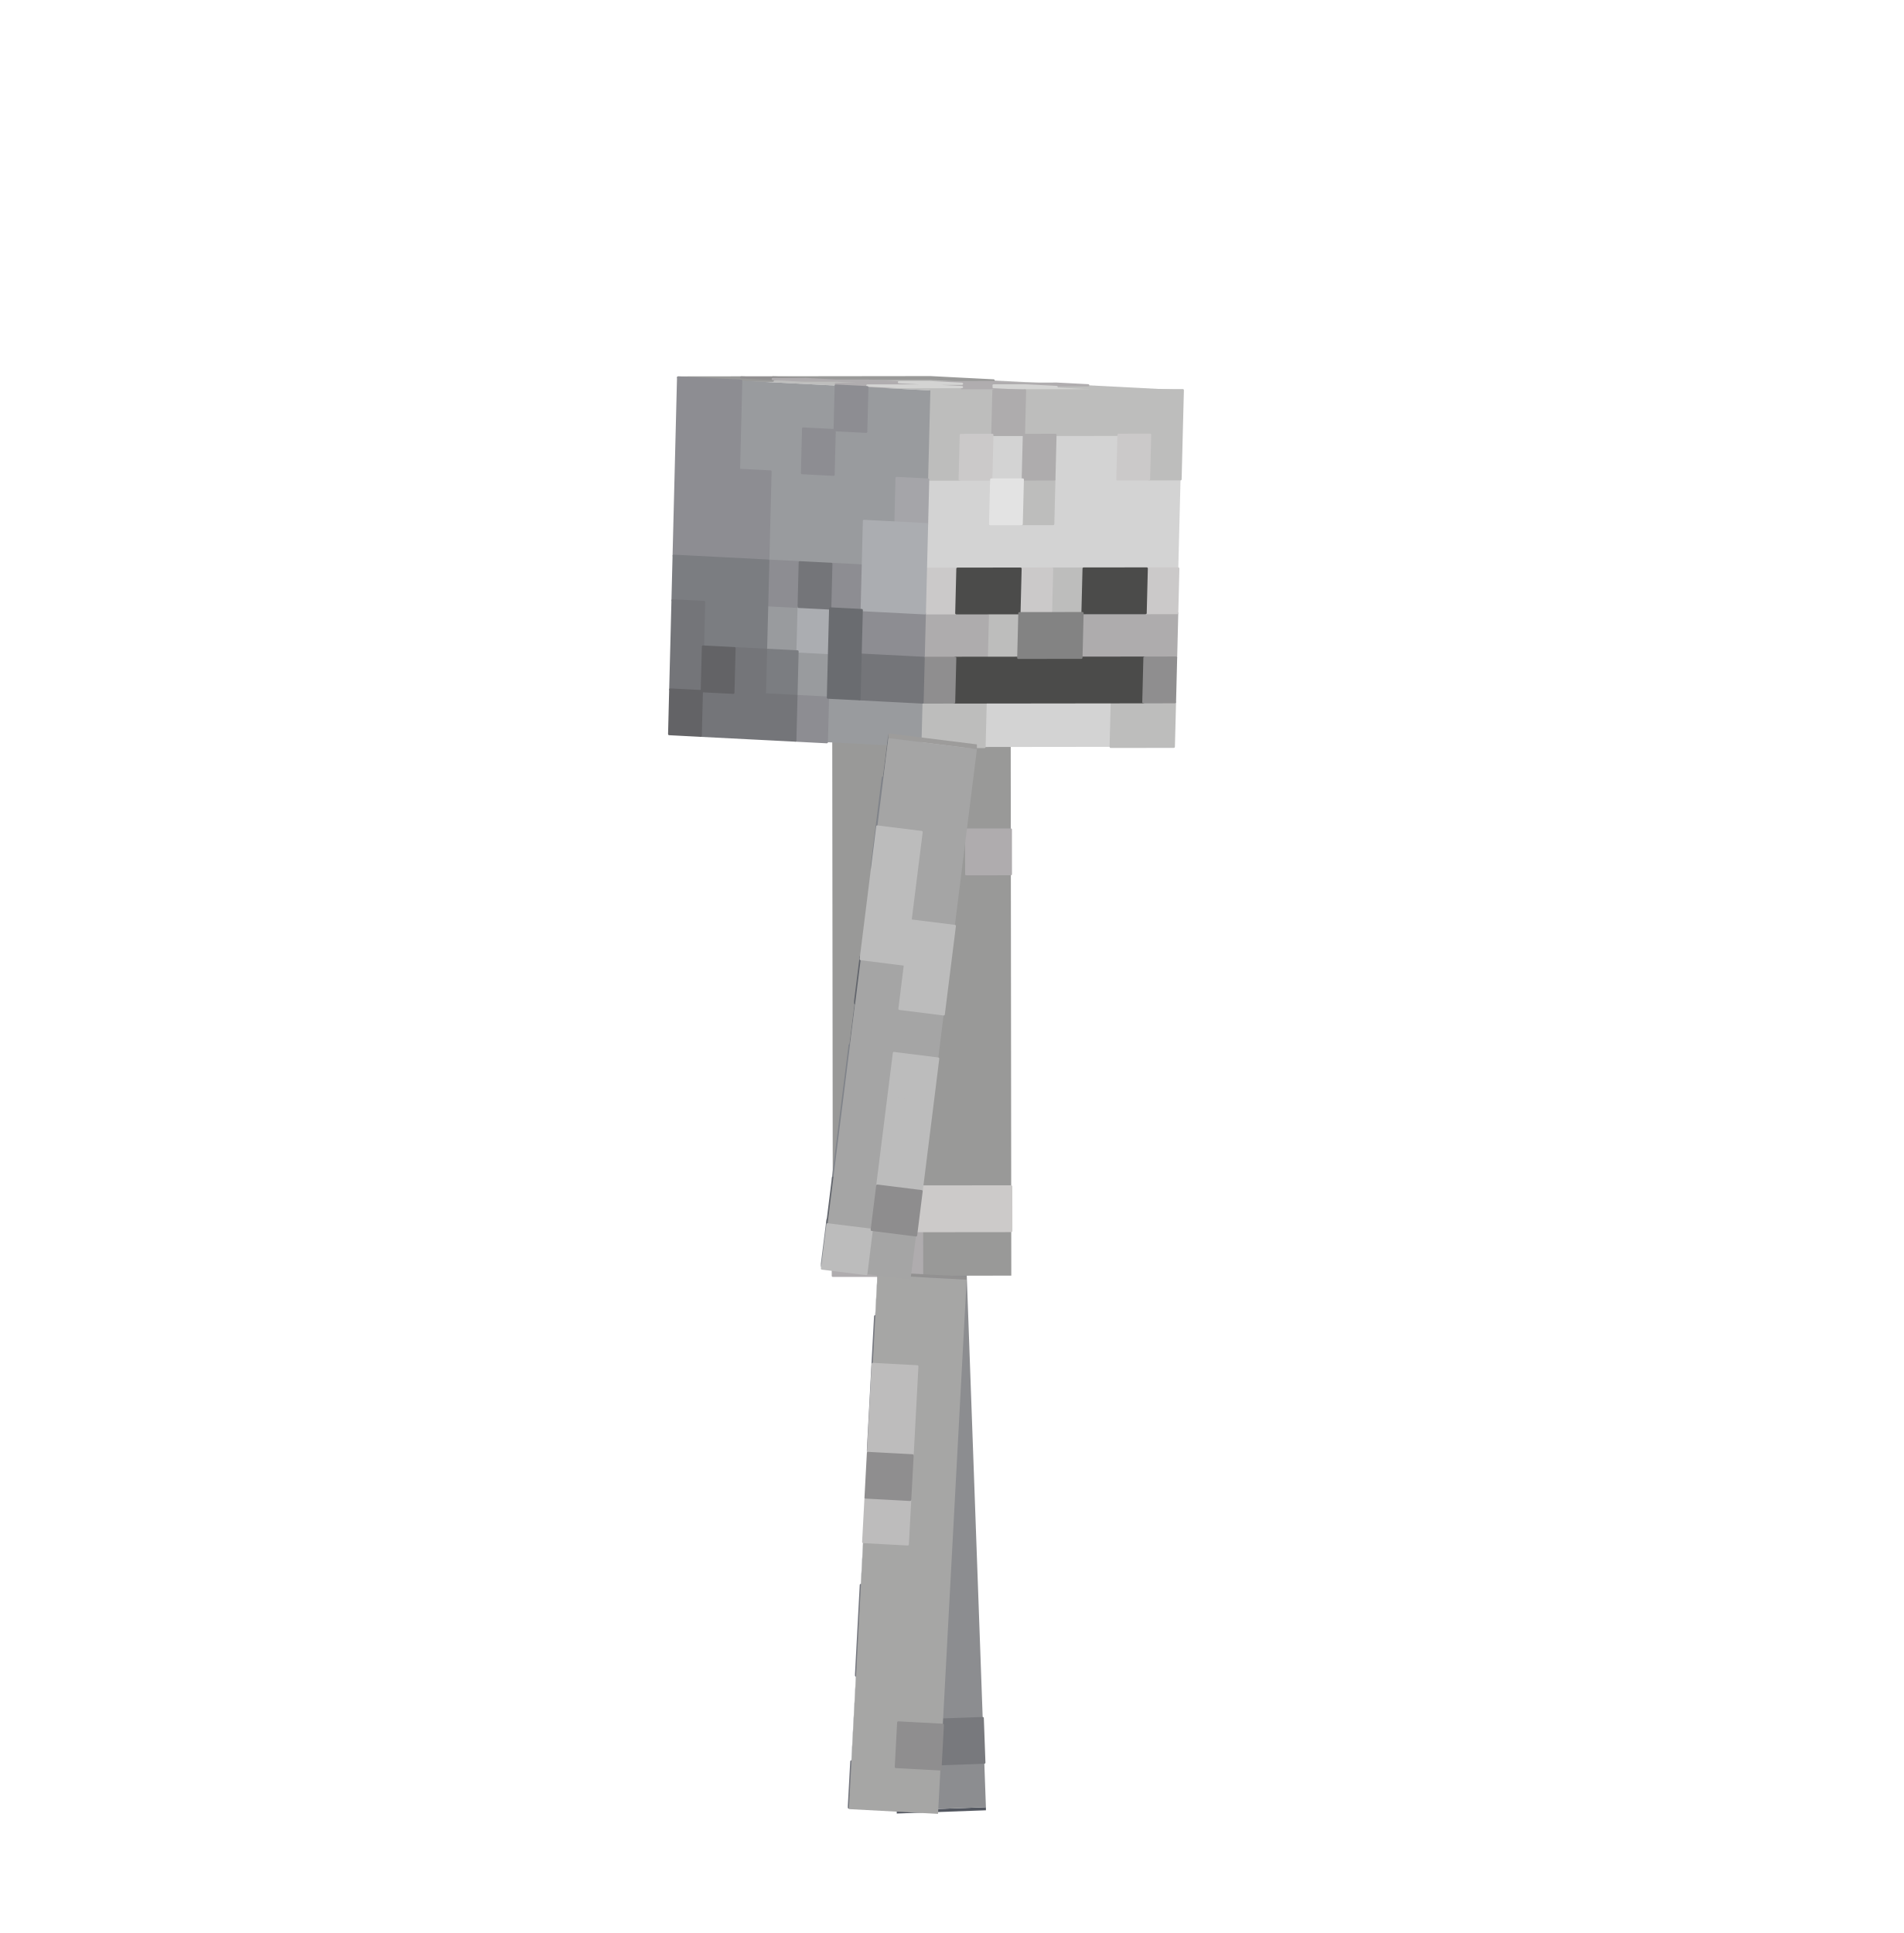
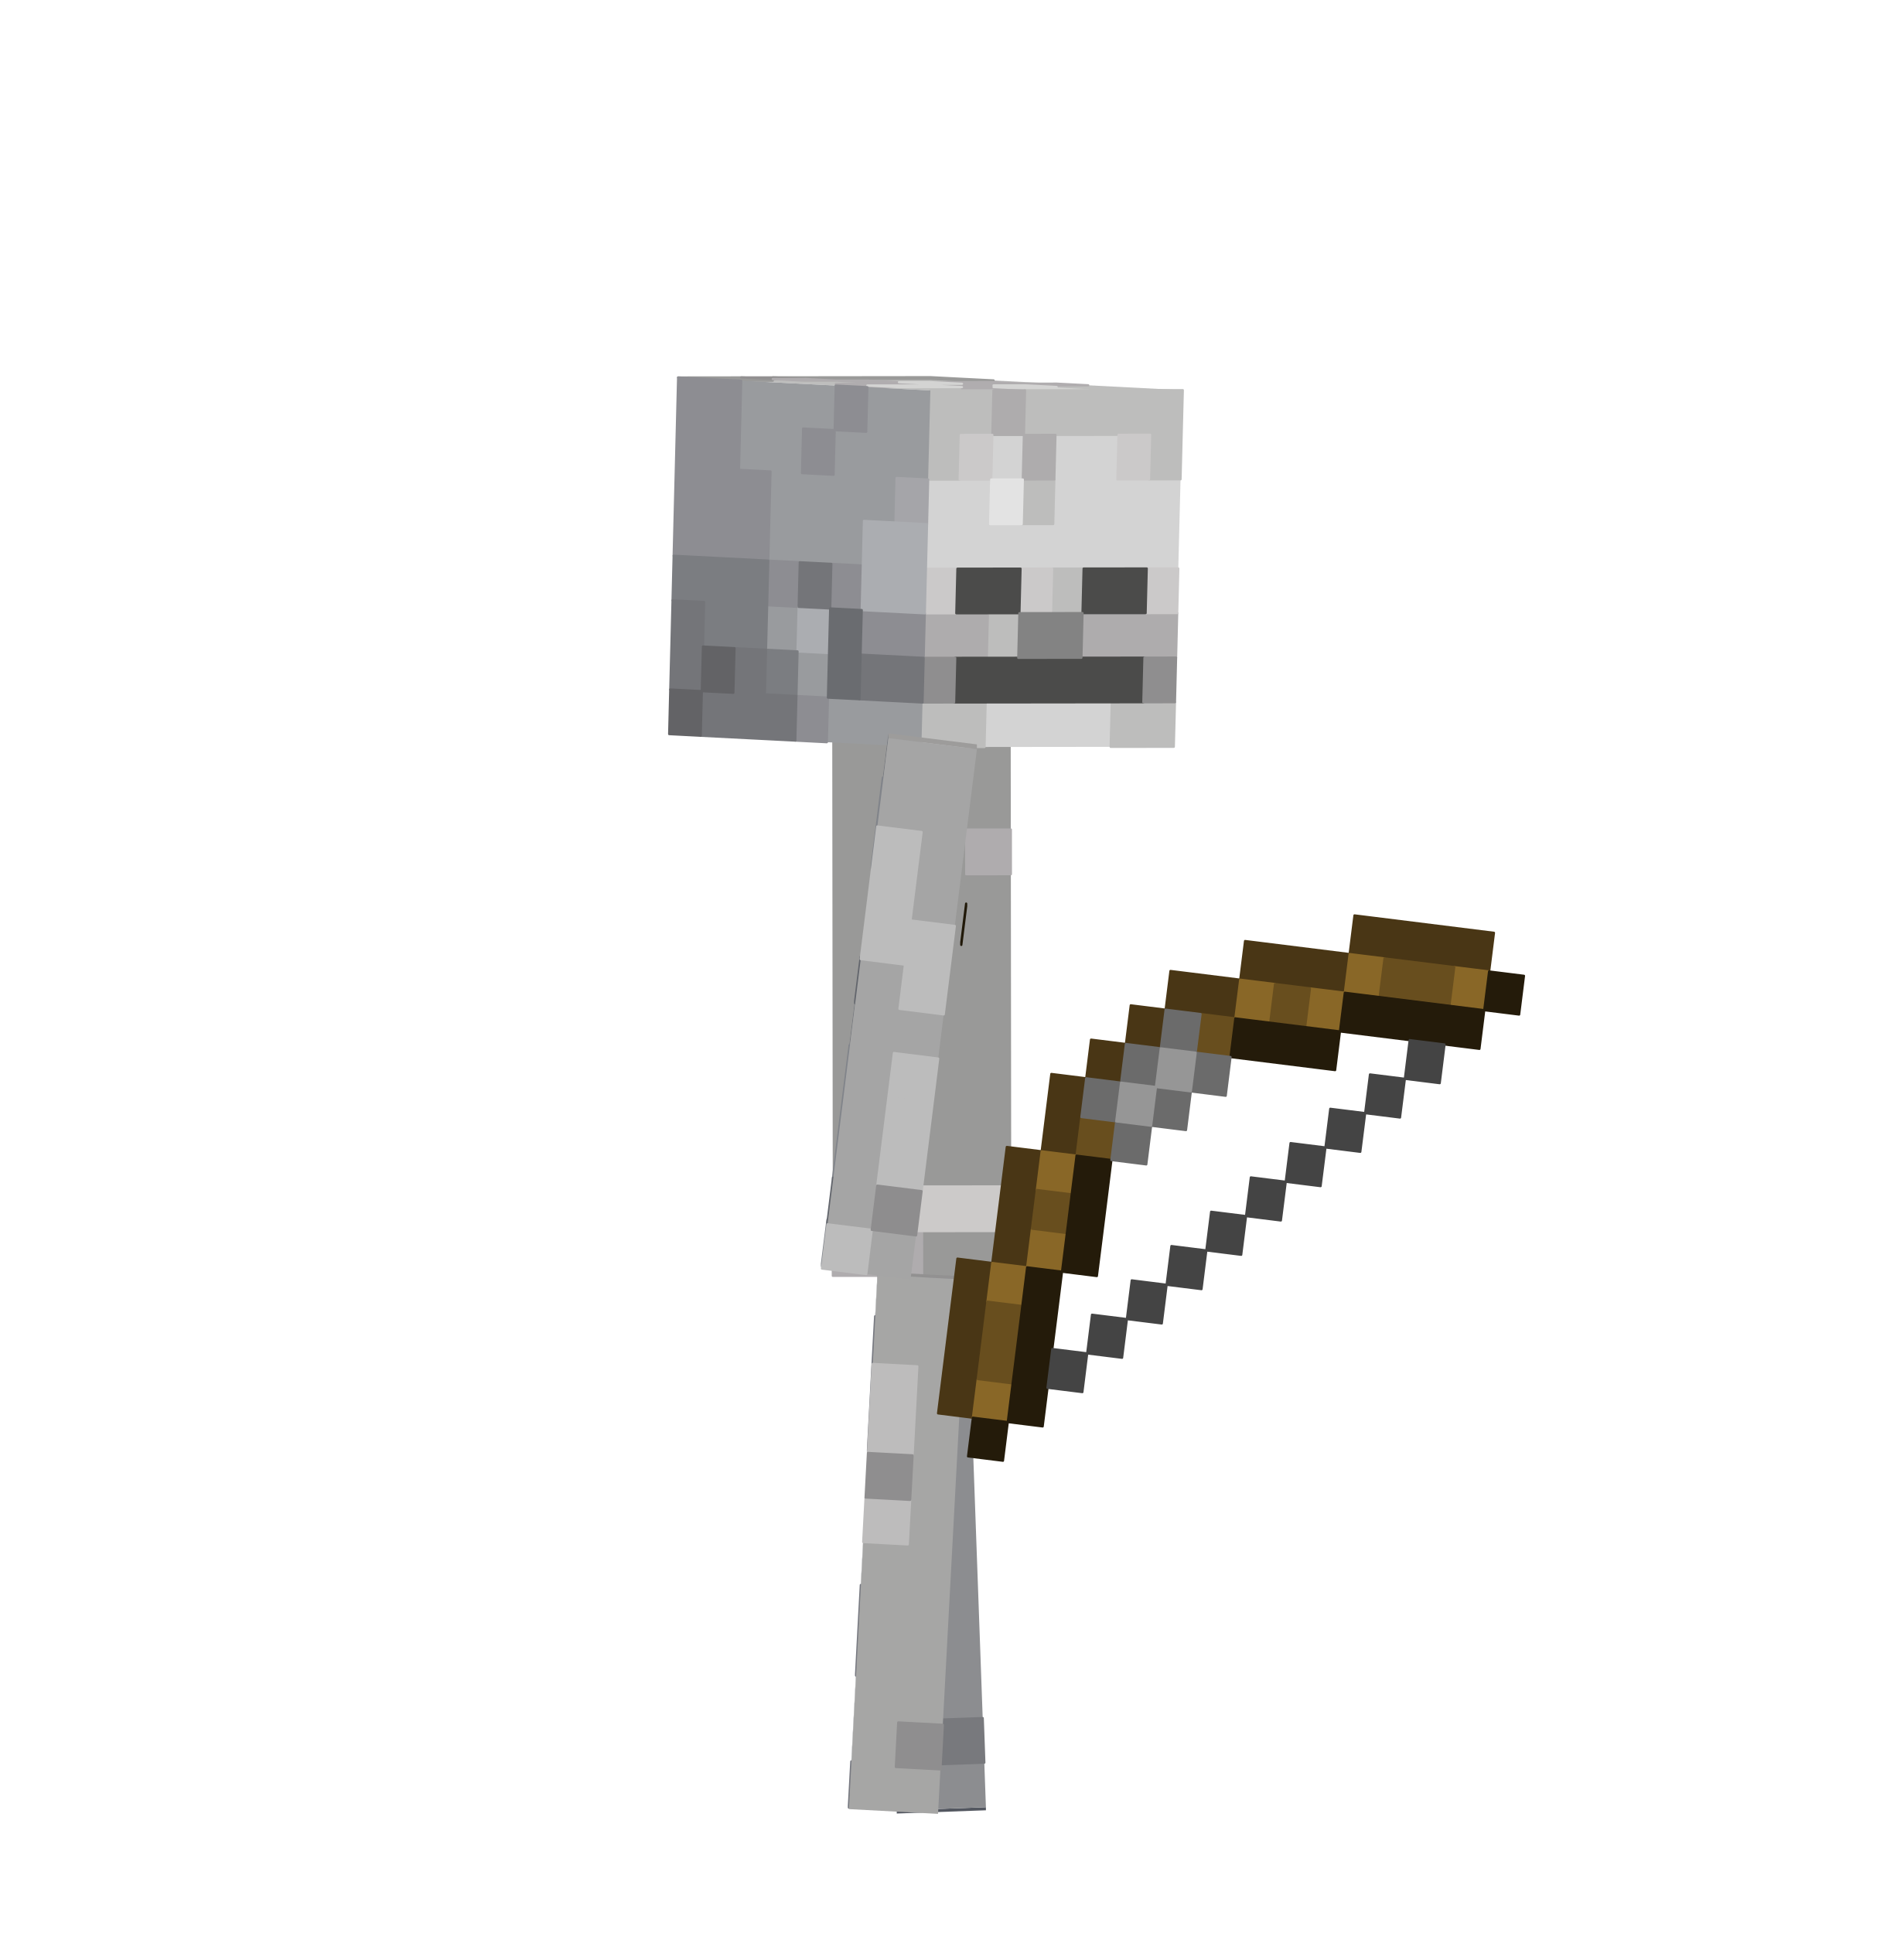
<svg xmlns="http://www.w3.org/2000/svg" viewBox="0 0 512 520" width="512" height="520" role="img" aria-labelledby="idle-3-title">
  <g id="skeleton">
    <g id="arm-left" aria-label="Left arm">
      <g class="face" data-face="back">
        <path fill="#5f646c" d="M233.72 201.06L233.72 199.78L246.9 342.97L246.9 344.25Z" />
        <path fill="#6c7079" stroke="#6c7079" stroke-width=".6" stroke-linejoin="round" d="M234.82 212.99L234.82 212.35L235.92 224.28L235.92 224.93ZM235.92 224.93L235.92 224.28L237.02 236.22L237.02 236.86ZM241.41 283.95L241.41 283.31L242.51 295.24L242.51 295.88ZM242.51 295.88L242.51 295.24L243.6 307.17L243.61 307.81ZM243.61 307.81L243.6 307.17L244.7 319.1L244.7 319.74ZM245.8 332.32L245.8 331.68L246.9 343.61L246.9 344.25Z" />
        <path fill="#535660" stroke="#535660" stroke-width=".6" stroke-linejoin="round" d="M239.21 260.08L239.21 259.44L240.31 271.37L240.31 272.01ZM244.7 319.74L244.7 319.1L245.8 331.04L245.8 331.68Z" />
      </g>
      <g class="face" data-face="bottom">
        <path fill="#595d65" d="M270.8 340.78L270.8 342.06L246.9 344.25L246.9 342.97Z" />
      </g>
      <g class="face" data-face="nx">
        <path fill="#8c8e91" d="M233.72 199.78L257.62 197.58L270.8 340.78L246.9 342.97Z" />
        <path fill="#a0a1a4" stroke="#a0a1a4" stroke-width=".6" stroke-linejoin="round" d="M235.92 223.64L247.87 222.55L248.97 234.48L237.02 235.58ZM237.02 235.58L248.97 234.48L250.06 246.41L238.11 247.51ZM238.11 247.51L262.01 245.32L263.11 257.25L239.21 259.44ZM251.16 258.34L263.11 257.25L264.21 269.18L252.26 270.28ZM253.36 282.21L265.31 281.11L266.41 293.05L254.46 294.14ZM254.46 294.14L266.41 293.05L267.5 304.98L255.55 306.07ZM255.55 306.07L267.5 304.98L268.6 316.91L256.65 318.01ZM245.8 331.04L257.75 329.94L258.85 341.87L246.9 342.97Z" />
        <path fill="#797a7d" stroke="#797a7d" stroke-width=".6" stroke-linejoin="round" d="M256.65 318.01L268.6 316.91L269.7 328.84L257.75 329.94Z" />
      </g>
    </g>
    <g id="leg-left" aria-label="Left leg">
      <g class="face" data-face="bottom">
        <path fill="#535760" d="M265.17 486.16L265.17 486.99L241.19 487.86L241.19 487.02Z" />
      </g>
      <g class="face" data-face="nx">
        <path fill="#8c8d90" d="M236.01 343.2L259.99 342.34L265.17 486.16L241.19 487.02Z" />
        <path fill="#9fa0a3" stroke="#9fa0a3" stroke-width=".6" stroke-linejoin="round" d="M236.87 367.17L248.86 366.74L249.3 378.72L237.3 379.16ZM237.3 379.16L249.3 378.72L249.73 390.71L237.74 391.14ZM238.17 403.12L250.16 402.69L250.59 414.68L238.6 415.11Z" />
        <path fill="#78797d" stroke="#78797d" stroke-width=".6" stroke-linejoin="round" d="M237.74 391.14L249.73 390.71L250.16 402.69L238.17 403.12ZM252.32 462.62L264.31 462.19L264.74 474.17L252.75 474.6Z" />
      </g>
    </g>
    <g id="torso" aria-label="Torso">
      <g class="face" data-face="nx">
        <path fill="#999998" d="M223.84 199.21L271.84 199.16L272 343.16L224 343.21Z" />
        <path fill="#afacae" stroke="#afacae" stroke-width=".6" stroke-linejoin="round" d="M259.87 223.17L271.87 223.16L271.88 235.16L259.88 235.17ZM223.99 331.21L247.99 331.19L248 343.19L224 343.21Z" />
        <path fill="#cccac9" stroke="#cccac9" stroke-width=".6" stroke-linejoin="round" d="M223.97 319.21L271.97 319.16L271.99 331.16L223.99 331.21Z" />
      </g>
    </g>
    <g id="head" aria-label="Head">
      <g class="face" data-face="top">
        <path fill="#bebebd" d="M182.39 101.55L250.28 101.47L318.12 104.96L250.23 105.03Z" />
        <path fill="#9a9a99" stroke="#9a9a99" stroke-width=".6" stroke-linejoin="round" d="M182.39 101.55L199.37 101.53L207.84 101.96L190.87 101.98ZM207.85 101.52L250.28 101.47L258.76 101.91L216.33 101.95ZM190.87 101.98L199.36 101.97L207.84 102.41L199.35 102.42ZM250.27 101.92L258.76 101.91L267.24 102.34L258.75 102.35ZM258.74 103.69L267.22 103.68L275.7 104.11L267.22 104.12Z" />
        <path fill="#929091" stroke="#929091" stroke-width=".6" stroke-linejoin="round" d="M199.37 101.53L207.85 101.52L216.33 101.95L207.84 101.96Z" />
        <path fill="#b0adaf" stroke="#b0adaf" stroke-width=".6" stroke-linejoin="round" d="M207.84 101.96L216.33 101.95L224.81 102.39L216.32 102.4ZM224.81 102.39L233.3 102.38L241.78 102.82L233.29 102.82ZM233.29 102.82L241.78 102.82L250.26 103.25L241.77 103.26ZM250.26 102.81L267.23 102.79L275.71 103.22L258.74 103.24ZM224.8 103.28L241.77 103.26L250.25 103.7L233.28 103.71ZM250.26 103.25L258.74 103.24L267.22 103.68L258.74 103.69ZM275.71 103.22L284.2 103.21L292.68 103.65L284.19 103.66ZM224.79 103.72L233.28 103.71L241.76 104.15L233.27 104.16ZM250.25 103.7L258.74 103.69L267.22 104.12L258.73 104.13ZM258.73 104.13L267.22 104.12L275.7 104.56L267.21 104.57ZM258.72 104.58L267.21 104.57L275.69 105L267.2 105.01Z" />
        <path fill="#d4d4d3" stroke="#d4d4d3" stroke-width=".6" stroke-linejoin="round" d="M241.78 102.82L250.26 102.81L258.74 103.24L250.26 103.25ZM233.28 103.71L250.25 103.7L258.73 104.13L241.76 104.15ZM267.22 103.68L275.71 103.67L284.19 104.1L275.7 104.11ZM267.22 104.12L275.7 104.11L284.18 104.55L275.7 104.56ZM275.7 104.56L284.18 104.55L292.66 104.98L284.18 104.99Z" />
      </g>
      <g class="face" data-face="front">
        <path fill="#d3d3d3" d="M250.23 105.03L318.12 104.96L315.7 200.89L247.82 200.97Z" />
        <path fill="#bdbdbc" stroke="#bdbdbc" stroke-width=".6" stroke-linejoin="round" d="M250.23 105.03L267.2 105.01L266.9 117L249.93 117.02ZM275.69 105L318.12 104.96L317.81 116.95L275.39 117ZM249.93 117.02L258.42 117.01L258.12 129.01L249.63 129.01ZM309.33 116.96L317.81 116.95L317.51 128.94L309.03 128.95ZM275.09 128.99L283.57 128.98L283.27 140.97L274.79 140.98ZM282.97 152.96L291.45 152.95L291.15 164.94L282.67 164.95ZM265.7 164.97L274.18 164.96L273.88 176.96L265.4 176.96ZM248.12 188.98L265.09 188.96L264.79 200.95L247.82 200.97ZM299.03 188.92L316.01 188.9L315.7 200.89L298.73 200.91Z" />
        <path fill="#aeacad" stroke="#aeacad" stroke-width=".6" stroke-linejoin="round" d="M267.2 105.01L275.69 105L275.39 117L266.9 117ZM275.39 117L283.87 116.99L283.57 128.98L275.09 128.99ZM248.73 164.99L265.7 164.97L265.4 176.96L248.42 176.98ZM291.15 164.94L316.61 164.92L316.31 176.91L290.85 176.94Z" />
        <path fill="#cbc9c9" stroke="#cbc9c9" stroke-width=".6" stroke-linejoin="round" d="M258.42 117.01L266.9 117L266.6 129L258.12 129.01ZM300.84 116.97L309.33 116.96L309.03 128.95L300.54 128.96ZM249.03 153L257.51 152.99L257.21 164.98L248.73 164.99ZM274.48 152.97L282.97 152.96L282.67 164.95L274.18 164.96ZM308.42 152.93L316.91 152.93L316.61 164.92L308.12 164.93Z" />
        <path fill="#e3e3e3" stroke="#e3e3e3" stroke-width=".6" stroke-linejoin="round" d="M266.6 129L275.09 128.99L274.79 140.98L266.3 140.99Z" />
        <path fill="#4b4b4a" stroke="#4b4b4a" stroke-width=".6" stroke-linejoin="round" d="M257.51 152.99L274.48 152.97L274.18 164.96L257.21 164.98ZM291.45 152.95L308.42 152.93L308.12 164.93L291.15 164.94ZM256.91 176.97L307.82 176.92L307.52 188.91L256.61 188.97Z" />
        <path fill="#838383" stroke="#838383" stroke-width=".6" stroke-linejoin="round" d="M274.18 164.96L291.15 164.94L290.85 176.94L273.88 176.96Z" />
        <path fill="#8f8e8f" stroke="#8f8e8f" stroke-width=".6" stroke-linejoin="round" d="M248.42 176.98L256.91 176.97L256.61 188.97L248.12 188.98ZM307.82 176.92L316.31 176.91L316.01 188.9L307.52 188.91Z" />
      </g>
      <g class="face" data-face="nx">
        <path fill="#999b9e" d="M182.39 101.55L250.23 105.03L247.82 200.97L179.98 197.48Z" />
        <path fill="#8d8d92" stroke="#8d8d92" stroke-width=".6" stroke-linejoin="round" d="M182.39 101.55L199.35 102.42L199.05 114.41L182.09 113.54ZM224.79 103.72L233.27 104.16L232.97 116.15L224.49 115.72ZM182.09 113.54L199.05 114.41L198.75 126.4L181.79 125.53ZM216.01 115.28L224.49 115.72L224.19 127.71L215.71 127.27ZM181.79 125.53L207.23 126.84L206.93 138.83L181.49 137.52ZM181.49 137.52L206.93 138.83L206.63 150.82L181.19 149.51ZM206.63 150.82L215.11 151.26L214.81 163.25L206.33 162.81ZM223.59 151.69L232.07 152.13L231.77 164.12L223.29 163.68ZM231.77 164.12L248.73 164.99L248.42 176.98L231.46 176.11ZM214.2 187.23L222.68 187.67L222.38 199.66L213.9 199.22Z" />
        <path fill="#a5a5a9" stroke="#a5a5a9" stroke-width=".6" stroke-linejoin="round" d="M241.15 128.58L249.63 129.01L249.33 141.01L240.85 140.57Z" />
        <path fill="#abadb1" stroke="#abadb1" stroke-width=".6" stroke-linejoin="round" d="M232.37 140.14L249.33 141.01L249.03 153L232.07 152.13ZM232.07 152.13L249.03 153L248.73 164.99L231.77 164.12ZM214.81 163.25L223.29 163.68L222.98 175.68L214.5 175.24Z" />
        <path fill="#7b7d81" stroke="#7b7d81" stroke-width=".6" stroke-linejoin="round" d="M181.19 149.51L206.63 150.82L206.33 162.81L180.89 161.51ZM189.37 161.94L206.33 162.81L206.02 174.8L189.07 173.93ZM206.02 174.8L214.5 175.24L214.2 187.23L205.72 186.8Z" />
        <path fill="#747579" stroke="#747579" stroke-width=".6" stroke-linejoin="round" d="M215.11 151.26L223.59 151.69L223.29 163.68L214.81 163.25ZM180.89 161.51L189.37 161.94L189.07 173.93L180.59 173.5ZM180.59 173.5L189.07 173.93L188.76 185.93L180.28 185.49ZM197.55 174.37L206.02 174.8L205.72 186.8L197.24 186.36ZM231.46 176.11L248.42 176.98L248.12 188.98L231.16 188.1ZM188.76 185.93L214.2 187.23L213.9 199.22L188.46 197.92Z" />
        <path fill="#6a6c70" stroke="#6a6c70" stroke-width=".6" stroke-linejoin="round" d="M223.29 163.68L231.77 164.12L231.46 176.11L222.98 175.68ZM222.98 175.68L231.46 176.11L231.16 188.1L222.68 187.67Z" />
        <path fill="#636366" stroke="#636366" stroke-width=".6" stroke-linejoin="round" d="M189.07 173.93L197.55 174.37L197.24 186.36L188.76 185.93ZM180.28 185.49L188.76 185.93L188.46 197.92L179.98 197.48Z" />
      </g>
    </g>
    <g id="leg-right" aria-label="Right leg">
      <g class="face" data-face="back">
        <path fill="#686b71" d="M236.02 342.13L236.02 342.97L228.32 486.67L228.32 485.83Z" />
        <path fill="#767880" stroke="#767880" stroke-width=".6" stroke-linejoin="round" d="M235.38 354.1L235.38 354.52L234.73 366.5L234.73 366.08ZM234.73 366.08L234.73 366.5L234.09 378.47L234.09 378.05ZM234.09 378.05L234.09 378.47L233.45 390.45L233.45 390.03ZM231.53 426.38L231.53 426.79L230.89 438.77L230.89 438.35ZM230.89 438.35L230.89 438.77L230.25 450.75L230.25 450.33ZM228.97 473.86L228.97 474.28L228.32 486.25L228.32 485.83Z" />
      </g>
      <g class="face" data-face="top">
        <path fill="#929191" d="M236.02 342.97L236.02 342.13L259.98 343.41L259.98 344.25Z" />
      </g>
      <g class="face" data-face="nx">
        <path fill="#a6a6a5" d="M236.02 342.97L259.98 344.25L252.29 487.95L228.32 486.67Z" />
        <path fill="#bdbcbc" stroke="#bdbcbc" stroke-width=".6" stroke-linejoin="round" d="M234.73 366.92L246.72 367.56L246.08 379.53L234.09 378.89ZM234.09 378.89L246.08 379.53L245.44 391.51L233.45 390.87ZM232.81 402.84L244.79 403.48L244.15 415.46L232.17 414.82Z" />
        <path fill="#8f8e8f" stroke="#8f8e8f" stroke-width=".6" stroke-linejoin="round" d="M233.45 390.87L245.44 391.51L244.79 403.48L232.81 402.84ZM241.59 463.36L253.57 464L252.93 475.98L240.95 475.34Z" />
      </g>
    </g>
+     <g id="held-bow" aria-label="Bow">
+       <g class="face" data-face="back">
+         <path fill="#211909" stroke="#211909" stroke-width=".6" stroke-linejoin="round" d="M259.85 243.08L259.85 243.79L258.55 254.19L258.55 253.48Z" />
+       </g>
+       <g class="face" data-face="nx">
+         <path fill="#493615" stroke="#493615" stroke-width=".6" stroke-linejoin="round" d="M364.3 246.26L401.81 250.94L400.51 261.34L363 256.66ZM334.87 253.15L363 256.66L361.7 267.06L333.57 263.55ZM314.81 261.21L333.57 263.55L332.26 273.96L313.51 271.62ZM304.13 270.45L313.51 271.62L312.21 282.02L302.83 280.85ZM293.45 279.68L302.83 280.85L301.53 291.25L292.15 290.08ZM282.77 288.91L292.15 290.08L290.85 300.49L281.47 299.32ZM281.47 299.32L290.85 300.49L289.55 310.89L280.17 309.72ZM270.79 308.55L280.17 309.72L278.87 320.13L269.49 318.95ZM269.49 318.95L278.87 320.13L277.56 330.53L268.19 329.36ZM268.19 329.36L277.56 330.53L276.26 340.93L266.88 339.76ZM257.51 338.59L266.88 339.76L265.58 350.17L256.2 349ZM256.2 349L265.58 350.17L264.28 360.57L254.9 359.4ZM254.9 359.4L264.28 360.57L262.98 370.98L253.6 369.8ZM253.6 369.8L262.98 370.98L261.67 381.38L252.3 380.21Z" />
+         <path fill="#896727" stroke="#896727" stroke-width=".6" stroke-linejoin="round" d="M363 256.66L372.38 257.83L371.07 268.24L361.7 267.06ZM391.13 260.17L400.51 261.34L399.2 271.75L389.83 270.58ZM333.57 263.55L342.94 264.72L341.64 275.13L332.26 273.96ZM352.32 265.89L361.7 267.06L360.39 277.47L351.02 276.3ZM280.17 309.72L289.55 310.89L288.24 321.3L278.87 320.13ZM277.56 330.53L286.94 331.7L285.64 342.1L276.26 340.93ZM266.88 339.76L276.26 340.93L274.96 351.34L265.58 350.17ZM262.98 370.98L272.35 372.15L271.05 382.55L261.67 381.38Z" />
+         <path fill="#684e1e" stroke="#684e1e" stroke-width=".6" stroke-linejoin="round" d="M372.38 257.83L391.13 260.17L389.83 270.58L371.07 268.24ZM342.94 264.72L352.32 265.89L351.02 276.3L341.64 275.13ZM322.89 272.79L332.26 273.96L330.96 284.36L321.58 283.19ZM290.85 300.49L300.22 301.66L298.92 312.06L289.55 310.89ZM278.87 320.13L288.24 321.3L286.94 331.7L277.56 330.53ZM265.58 350.17L274.96 351.34L273.66 361.74L264.28 360.57ZM264.28 360.57L273.66 361.74L272.35 372.15L262.98 370.98Z" />
+         <path fill="#241b0a" stroke="#241b0a" stroke-width=".6" stroke-linejoin="round" d="M400.51 261.34L409.88 262.51L408.58 272.92L399.2 271.75ZM361.7 267.06L399.2 271.75L397.9 282.15L360.39 277.47ZM332.26 273.96L360.39 277.47L359.09 287.87L330.96 284.36ZM289.55 310.89L298.92 312.06L297.62 322.47L288.24 321.3ZM288.24 321.3L297.62 322.47L296.32 332.87L286.94 331.7ZM286.94 331.7L296.32 332.87L295.01 343.27L285.64 342.1ZM276.26 340.93L285.64 342.1L284.34 352.51L274.96 351.34ZM274.96 351.34L284.34 352.51L283.03 362.91L273.66 361.74ZM273.66 361.74L283.03 362.91L281.73 373.32L272.35 372.15ZM272.35 372.15L281.73 373.32L280.43 383.72L271.05 382.55ZM261.67 381.38L271.05 382.55L269.75 392.95L260.37 391.78Z" />
+         <path fill="#6b6b6b" stroke="#6b6b6b" stroke-width=".6" stroke-linejoin="round" d="M313.51 271.62L322.89 272.79L321.58 283.19L312.21 282.02ZM302.83 280.85L312.21 282.02L310.9 292.42L301.53 291.25ZM321.58 283.19L330.96 284.36L329.66 294.77L320.28 293.59ZM292.15 290.08L301.53 291.25L300.22 301.66L290.85 300.49ZM310.9 292.42L320.28 293.59L318.98 304L309.6 302.83ZM300.22 301.66L309.6 302.83L308.3 313.23L298.92 312.06Z" />
+         <path fill="#444444" stroke="#444444" stroke-width=".6" stroke-linejoin="round" d="M379.15 279.81L388.52 280.98L387.22 291.38L377.85 290.21ZM368.47 289.04L377.85 290.21L376.54 300.62L367.17 299.45ZM357.79 298.28L367.17 299.45L365.86 309.85L356.49 308.68ZM347.11 307.51L356.49 308.68L355.18 319.08L345.81 317.91ZM336.43 316.74L345.81 317.91L344.5 328.32L335.13 327.15ZM325.75 325.98L335.13 327.15L333.83 337.55L324.45 336.38ZM315.07 335.21L324.45 336.38L323.15 346.79L313.77 345.62ZM304.39 344.44L313.77 345.62L312.47 356.02L303.09 354.85ZM293.71 353.68L303.09 354.85L301.79 365.25L292.41 364.08ZM283.03 362.91L292.41 364.08L291.11 374.49L281.73 373.32Z" />
+         <path fill="#969696" stroke="#969696" stroke-width=".6" stroke-linejoin="round" d="M312.21 282.02L321.58 283.19L320.28 293.59L310.9 292.42ZM301.53 291.25L310.9 292.42L309.6 302.83L300.22 301.66Z" />
+       </g>
+     </g>
    <g id="arm-right" aria-label="Right arm">
      <g class="face" data-face="back">
        <path fill="#72757b" d="M238.94 197.28L238.94 198.56L221.08 341.25L221.08 339.96Z" />
        <path fill="#81848a" stroke="#81848a" stroke-width=".6" stroke-linejoin="round" d="M237.45 209.17L237.45 209.81L235.96 221.7L235.96 221.06ZM235.96 221.06L235.96 221.7L234.47 233.59L234.47 232.95ZM228.52 281.15L228.52 281.79L227.03 293.68L227.03 293.04ZM227.03 293.04L227.03 293.68L225.54 305.57L225.54 304.93ZM225.54 304.93L225.54 305.57L224.06 317.47L224.05 316.82ZM222.57 328.07L222.57 328.71L221.08 340.6L221.08 339.96Z" />
        <path fill="#62656c" stroke="#62656c" stroke-width=".6" stroke-linejoin="round" d="M231.5 257.37L231.5 258.01L230.01 269.9L230.01 269.26ZM224.05 316.82L224.06 317.47L222.57 329.36L222.57 328.71Z" />
      </g>
      <g class="face" data-face="top">
        <path fill="#9d9c9b" d="M238.94 198.56L238.94 197.28L262.75 200.25L262.75 201.53Z" />
      </g>
      <g class="face" data-face="nx">
        <path fill="#a5a5a5" d="M238.94 198.56L262.75 201.53L244.89 344.22L221.08 341.25Z" />
        <path fill="#bcbcbc" stroke="#bcbcbc" stroke-width=".6" stroke-linejoin="round" d="M235.96 222.34L247.87 223.83L246.38 235.72L234.47 234.23ZM234.47 234.23L246.38 235.72L244.89 247.61L232.99 246.12ZM232.99 246.12L256.8 249.1L255.31 260.99L231.5 258.01ZM243.4 259.5L255.31 260.99L253.82 272.88L241.92 271.39ZM240.43 283.28L252.33 284.77L250.85 296.66L238.94 295.17ZM238.94 295.17L250.85 296.66L249.36 308.55L237.45 307.06ZM237.45 307.06L249.36 308.55L247.87 320.44L235.96 318.95ZM222.57 329.36L234.47 330.84L232.99 342.73L221.08 341.25Z" />
        <path fill="#8e8d8e" stroke="#8e8d8e" stroke-width=".6" stroke-linejoin="round" d="M235.96 318.95L247.87 320.44L246.38 332.33L234.47 330.84Z" />
      </g>
    </g>
  </g>
</svg>
